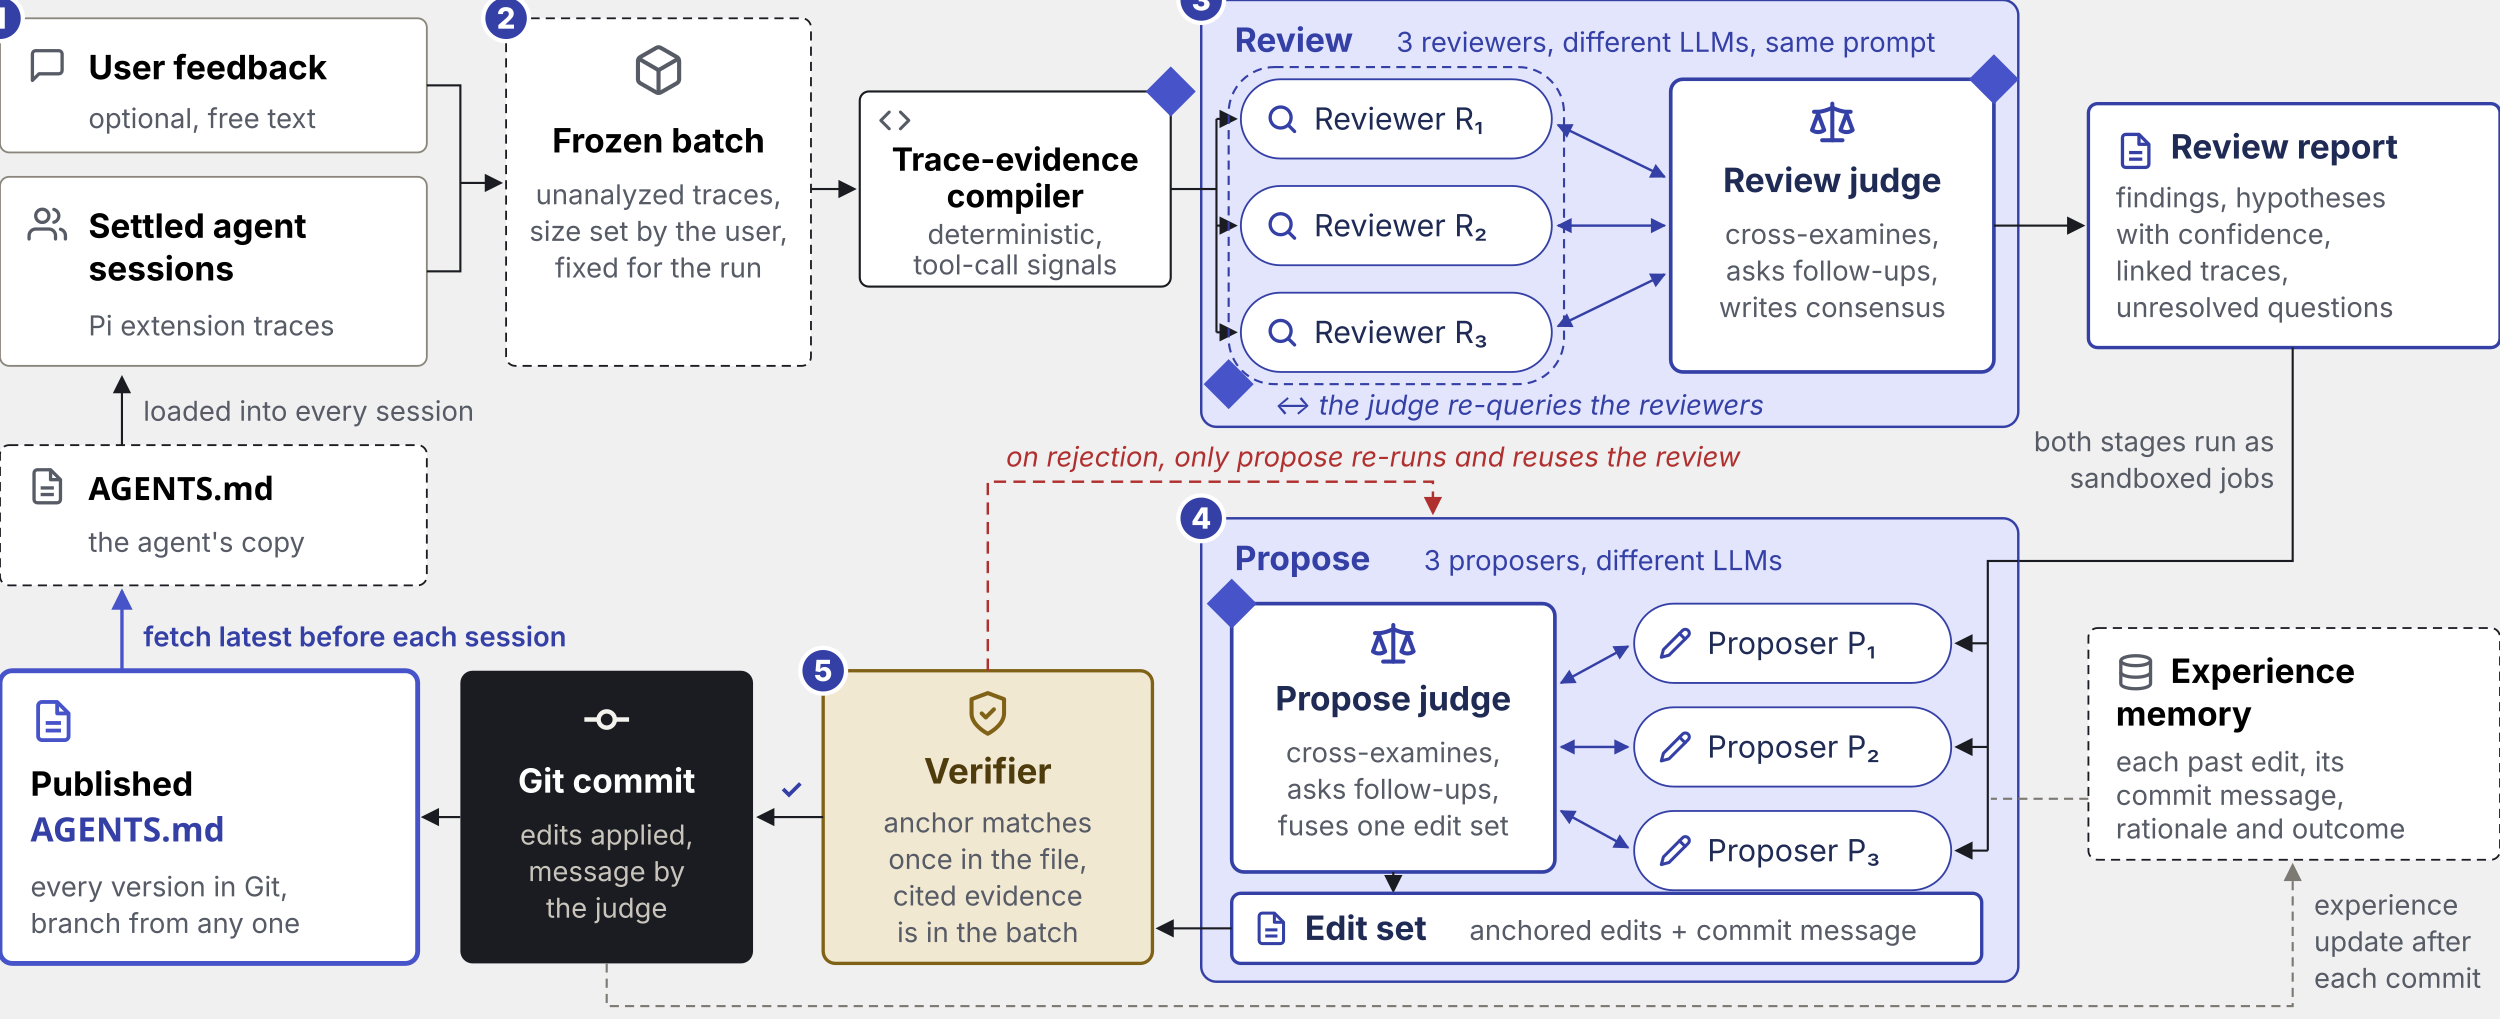
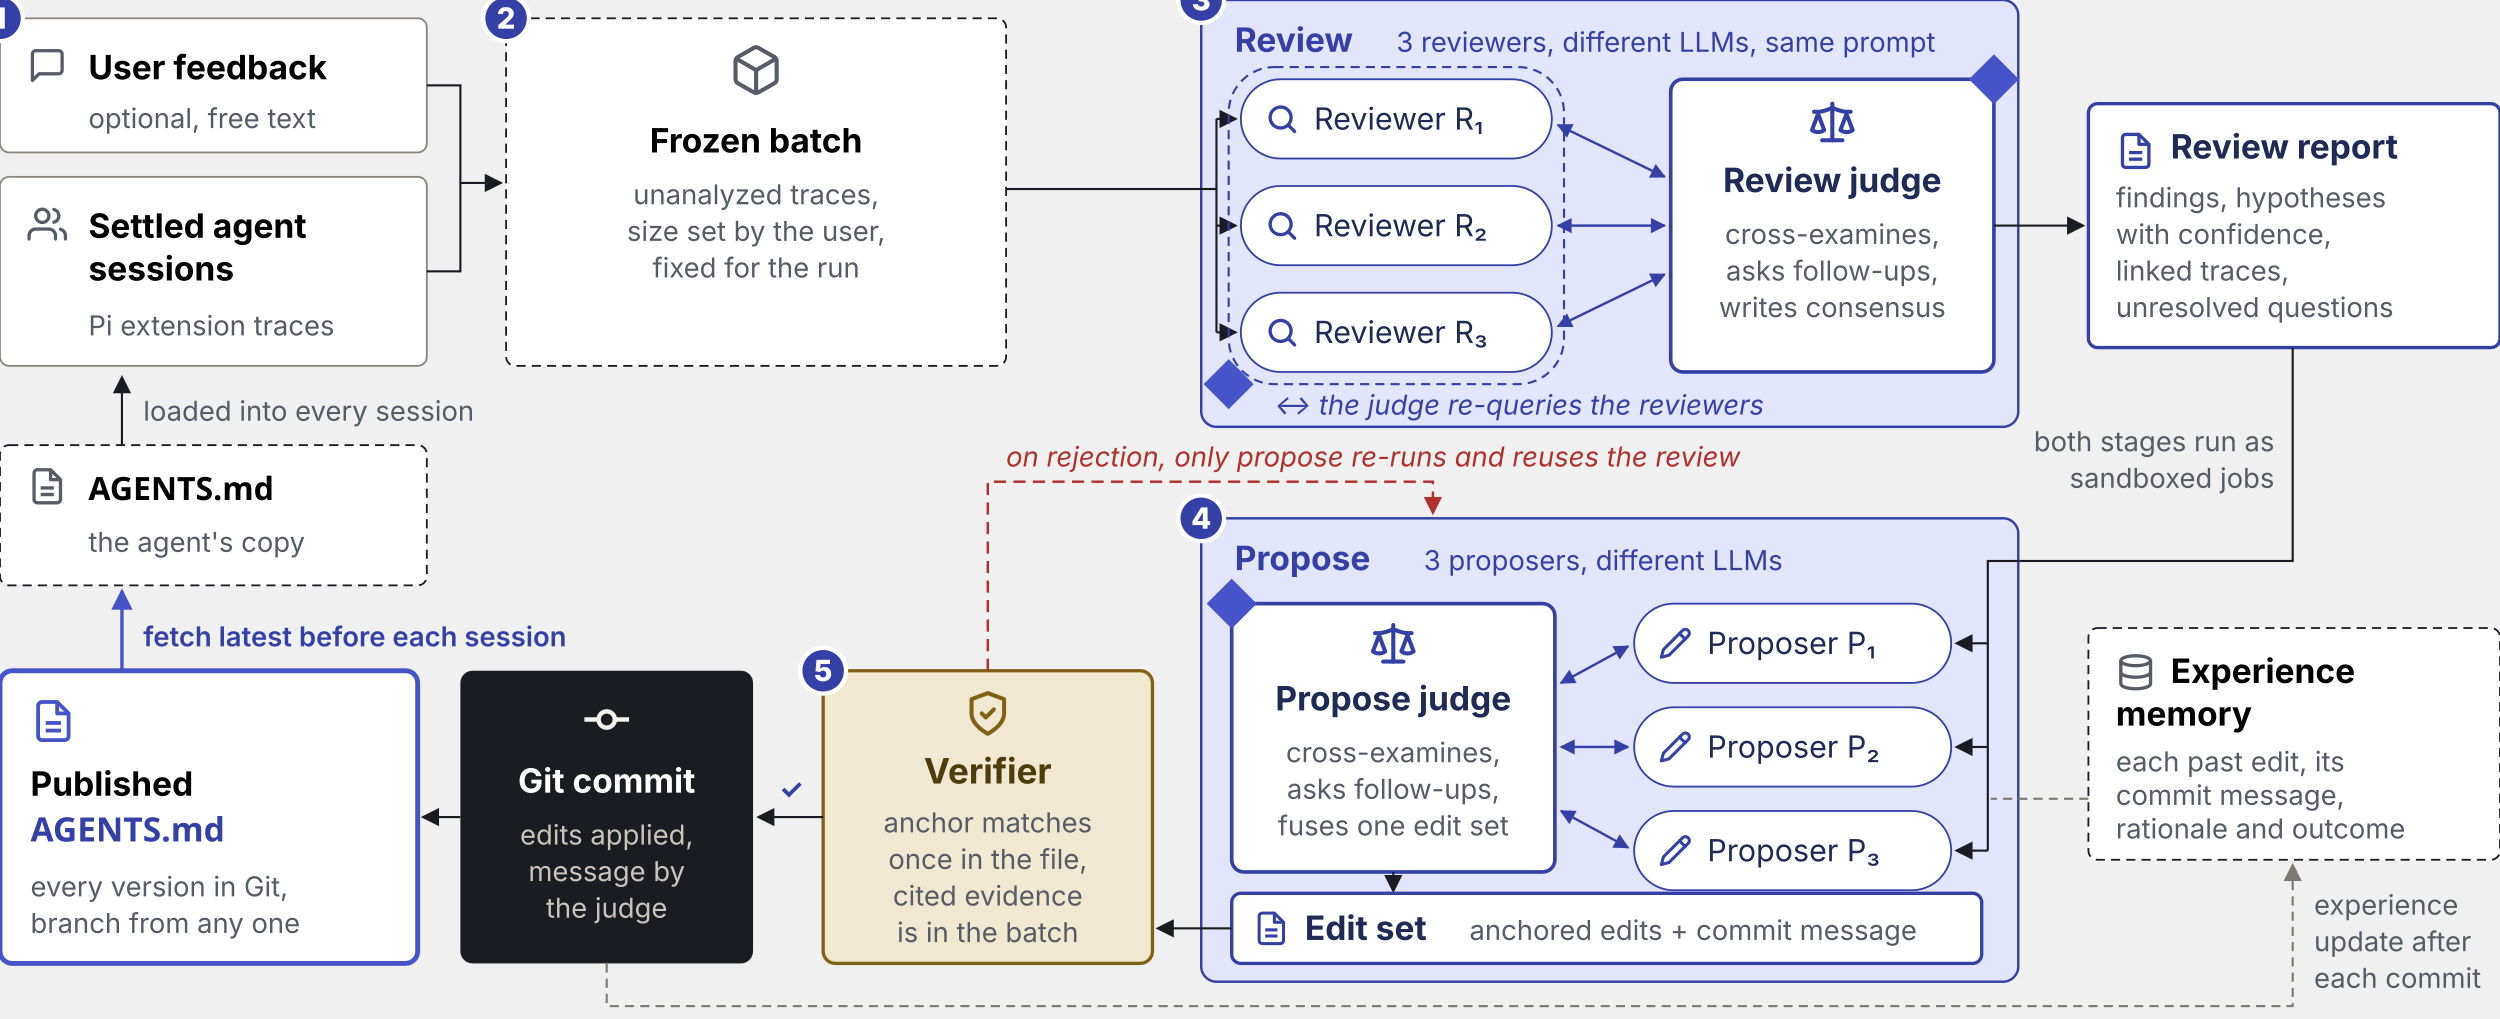
<svg viewBox="0 0 820 334" font-family="Inter" aria-label="Hone architecture">
  <defs>
    <marker id="a-ink" markerWidth="6" markerHeight="6" refX="5" refY="3" orient="auto" markerUnits="userSpaceOnUse" viewBox="0 0 6 6">
      <path d="M0,0 L6,3 L0,6 z" fill="#1a1c21" />
    </marker>
    <marker id="a-rev" markerWidth="5" markerHeight="5" refX="4.5" refY="2.5" orient="auto-start-reverse" markerUnits="userSpaceOnUse" viewBox="0 0 5 5">
      <path d="M0,0 L5,2.5 L0,5 z" fill="#3540a6" />
    </marker>
    <marker id="a-pro" markerWidth="5" markerHeight="5" refX="4.5" refY="2.5" orient="auto-start-reverse" markerUnits="userSpaceOnUse" viewBox="0 0 5 5">
      <path d="M0,0 L5,2.5 L0,5 z" fill="#3540a6" />
    </marker>
    <marker id="a-gray" markerWidth="6" markerHeight="6" refX="5" refY="3" orient="auto" markerUnits="userSpaceOnUse" viewBox="0 0 6 6">
      <path d="M0,0 L6,3 L0,6 z" fill="#7d7a73" />
    </marker>
    <marker id="a-rej" markerWidth="6" markerHeight="6" refX="5" refY="3" orient="auto" markerUnits="userSpaceOnUse" viewBox="0 0 6 6">
      <path d="M0,0 L6,3 L0,6 z" fill="#b0302f" />
    </marker>
    <marker id="a-acc" markerWidth="7" markerHeight="7" refX="6" refY="3.5" orient="auto" markerUnits="userSpaceOnUse" viewBox="0 0 7 7">
      <path d="M0,0 L7,3.5 L0,7 z" fill="#4653c9" />
    </marker>
    <symbol id="i-msg" viewBox="0 0 24 24">
      <path d="M21 15a2 2 0 0 1-2 2H7l-4 4V5a2 2 0 0 1 2-2h14a2 2 0 0 1 2 2z" fill="none" stroke="currentColor" stroke-width="2" stroke-linejoin="round" />
    </symbol>
    <symbol id="i-users" viewBox="0 0 24 24">
      <g fill="none" stroke="currentColor" stroke-width="2" stroke-linecap="round">
        <path d="M17 21v-2a4 4 0 0 0-4-4H5a4 4 0 0 0-4 4v2" />
        <circle cx="9" cy="7" r="4" />
        <path d="M23 21v-2a4 4 0 0 0-3-3.87" />
        <path d="M16 3.13a4 4 0 0 1 0 7.75" />
      </g>
    </symbol>
    <symbol id="i-pkg" viewBox="0 0 24 24">
      <g fill="none" stroke="currentColor" stroke-width="1.8" stroke-linejoin="round">
        <path d="M21 16V8a2 2 0 0 0-1-1.73l-7-4a2 2 0 0 0-2 0l-7 4A2 2 0 0 0 3 8v8a2 2 0 0 0 1 1.73l7 4a2 2 0 0 0 2 0l7-4A2 2 0 0 0 21 16z" />
        <polyline points="3.27 6.96 12 12.01 20.73 6.96" />
        <line x1="12" y1="22.08" x2="12" y2="12" />
      </g>
    </symbol>
    <symbol id="i-file" viewBox="0 0 24 24">
      <g fill="none" stroke="currentColor" stroke-width="2" stroke-linejoin="round">
        <path d="M14 2H6a2 2 0 0 0-2 2v16a2 2 0 0 0 2 2h12a2 2 0 0 0 2-2V8z" />
        <polyline points="14 2 14 8 20 8" />
        <line x1="16" y1="13" x2="8" y2="13" />
        <line x1="16" y1="17" x2="8" y2="17" />
      </g>
    </symbol>
    <symbol id="i-db" viewBox="0 0 24 24">
      <g fill="none" stroke="currentColor" stroke-width="2">
        <ellipse cx="12" cy="5" rx="9" ry="3" />
        <path d="M3 5v14c0 1.66 4.03 3 9 3s9-1.34 9-3V5" />
        <path d="M3 12c0 1.66 4.03 3 9 3s9-1.34 9-3" />
      </g>
    </symbol>
    <symbol id="i-search" viewBox="0 0 24 24">
      <g fill="none" stroke="currentColor" stroke-width="2.4" stroke-linecap="round">
        <circle cx="11" cy="11" r="7.5" />
        <line x1="21" y1="21" x2="16.65" y2="16.65" />
      </g>
    </symbol>
    <symbol id="i-scale" viewBox="0 0 24 24">
      <g fill="none" stroke="currentColor" stroke-width="2" stroke-linecap="round" stroke-linejoin="round">
        <path d="m16 16 3-8 3 8c-.87.65-1.920 1-3 1s-2.13-.35-3-1Z" />
        <path d="m2 16 3-8 3 8c-.87.65-1.92 1-3 1s-2.13-.35-3-1Z" />
        <path d="M7 21h10" />
        <path d="M12 3v18" />
        <path d="M3 7h2c2 0 5-1 7-2 2 1 5 2 7 2h2" />
      </g>
    </symbol>
    <symbol id="i-pen" viewBox="0 0 24 24">
      <g fill="none" stroke="currentColor" stroke-width="2.2" stroke-linecap="round" stroke-linejoin="round">
        <path d="M17 3a2.85 2.83 0 1 1 4 4L7.5 20.5 2 22l1.5-5.5Z" />
        <path d="m15 5 4 4" />
      </g>
    </symbol>
    <symbol id="i-shield" viewBox="0 0 24 24">
      <g fill="none" stroke="currentColor" stroke-width="2" stroke-linecap="round" stroke-linejoin="round">
        <path d="M12 22s8-4 8-10V5l-8-3-8 3v7c0 6 8 10 8 10z" />
        <path d="m9 12 2 2 4-4" />
      </g>
    </symbol>
    <symbol id="i-git" viewBox="0 0 24 24">
      <g fill="none" stroke="currentColor" stroke-width="2.2">
        <circle cx="12" cy="12" r="4" />
        <line x1="1" y1="12" x2="8" y2="12" />
        <line x1="16" y1="12" x2="23" y2="12" />
      </g>
    </symbol>
    <symbol id="i-code" viewBox="0 0 24 24">
      <g fill="none" stroke="currentColor" stroke-width="2.2" stroke-linecap="round" stroke-linejoin="round">
        <polyline points="16 18 22 12 16 6" />
        <polyline points="8 6 2 12 8 18" />
      </g>
    </symbol>
    <g id="mine">
      <rect x="-5.8" y="-5.8" width="11.6" height="11.6" transform="rotate(45)" fill="#4653c9" />
    </g>
    <g id="stg">
      <circle r="7.5" fill="#3540a6" stroke="#ffffff" stroke-width="1.4" />
    </g>
  </defs>
  <rect x="0" y="6" width="140" height="44" rx="3" fill="#ffffff" stroke="#8b867c" stroke-width="0.6" />
  <use href="#i-msg" x="9" y="15" width="13" height="13" style="color:#565b66" />
  <text x="29" y="26" font-size="11" font-weight="700">User feedback</text>
  <text x="29" y="42" font-size="9" fill="#565b66">optional, free text</text>
  <rect x="0" y="58" width="140" height="62" rx="3" fill="#ffffff" stroke="#8b867c" stroke-width="0.6" />
  <use href="#i-users" x="9" y="67" width="13" height="13" style="color:#565b66" />
  <text x="29" y="78" font-size="11" font-weight="700">Settled agent</text>
  <text x="29" y="92" font-size="11" font-weight="700">sessions</text>
  <text x="29" y="110" font-size="9" fill="#565b66">Pi extension traces</text>
  <path d="M140 28 H151 V89 H140" fill="none" stroke="#1a1c21" stroke-width="0.7" />
  <line x1="151" y1="60" x2="164" y2="60" stroke="#1a1c21" stroke-width="0.7" marker-end="url(#a-ink)" />
-   <rect x="166" y="6" width="100" height="114" rx="3" fill="#ffffff" stroke="#1a1c21" stroke-width="0.6" stroke-dasharray="3 2" />
-   <use href="#i-pkg" x="207" y="14" width="18" height="18" style="color:#565b66" />
-   <text x="216" y="50" font-size="11" font-weight="700" text-anchor="middle">Frozen batch</text>
-   <text x="216" y="67" font-size="9" fill="#565b66" text-anchor="middle">unanalyzed traces,</text>
-   <text x="216" y="79" font-size="9" fill="#565b66" text-anchor="middle">size set by the user,</text>
-   <text x="216" y="91" font-size="9" fill="#565b66" text-anchor="middle">fixed for the run</text>
-   <line x1="266" y1="62" x2="280" y2="62" stroke="#1a1c21" stroke-width="0.7" marker-end="url(#a-ink)" />
-   <rect x="282" y="30" width="102" height="64" rx="3" fill="#ffffff" stroke="#1a1c21" stroke-width="0.7" />
-   <use href="#i-code" x="288" y="34" width="11" height="11" style="color:#565b66" />
-   <text x="333" y="56" font-size="10.5" font-weight="700" text-anchor="middle">Trace-evidence</text>
-   <text x="333" y="68" font-size="10.5" font-weight="700" text-anchor="middle">compiler</text>
-   <text x="333" y="80" font-size="9" fill="#565b66" text-anchor="middle">deterministic,</text>
-   <text x="333" y="90" font-size="9" fill="#565b66" text-anchor="middle">tool-call signals</text>
-   <use href="#mine" x="384" y="30" />
+   <rect x="166" y="6" width="164" height="114" rx="3" fill="#ffffff" stroke="#1a1c21" stroke-width="0.6" stroke-dasharray="3 2" />
+   <use href="#i-pkg" x="239" y="14" width="18" height="18" style="color:#565b66" />
+   <text x="248" y="50" font-size="11" font-weight="700" text-anchor="middle">Frozen batch</text>
+   <text x="248" y="67" font-size="9" fill="#565b66" text-anchor="middle">unanalyzed traces,</text>
+   <text x="248" y="79" font-size="9" fill="#565b66" text-anchor="middle">size set by the user,</text>
+   <text x="248" y="91" font-size="9" fill="#565b66" text-anchor="middle">fixed for the run</text>
  <rect x="394" y="0" width="268" height="140" rx="5" fill="#e2e5fb" stroke="#3540a6" stroke-width="0.8" />
  <text x="405" y="17" font-size="11" font-weight="700" fill="#3540a6">Review</text>
  <text x="458" y="17" font-size="9" fill="#3540a6">3 reviewers, different LLMs, same prompt</text>
-   <line x1="384" y1="62" x2="399" y2="62" stroke="#1a1c21" stroke-width="0.7" />
+   <line x1="330" y1="62" x2="399" y2="62" stroke="#1a1c21" stroke-width="0.7" />
  <path d="M399 39 V109" fill="none" stroke="#1a1c21" stroke-width="0.7" />
  <line x1="399" y1="39" x2="405" y2="39" stroke="#1a1c21" stroke-width="0.7" marker-end="url(#a-ink)" />
  <line x1="399" y1="74" x2="405" y2="74" stroke="#1a1c21" stroke-width="0.7" marker-end="url(#a-ink)" />
  <line x1="399" y1="109" x2="405" y2="109" stroke="#1a1c21" stroke-width="0.7" marker-end="url(#a-ink)" />
  <g font-size="10">
    <rect x="407" y="26" width="102" height="26" rx="13" fill="#fff" stroke="#3540a6" stroke-width="0.6" />
    <use href="#i-search" x="415" y="33.5" width="11" height="11" style="color:#3540a6" />
    <text x="431" y="42.5" fill="#1f2b55">Reviewer R₁</text>
    <rect x="407" y="61" width="102" height="26" rx="13" fill="#fff" stroke="#3540a6" stroke-width="0.6" />
    <use href="#i-search" x="415" y="68.5" width="11" height="11" style="color:#3540a6" />
    <text x="431" y="77.5" fill="#1f2b55">Reviewer R₂</text>
    <rect x="407" y="96" width="102" height="26" rx="13" fill="#fff" stroke="#3540a6" stroke-width="0.6" />
    <use href="#i-search" x="415" y="103.5" width="11" height="11" style="color:#3540a6" />
    <text x="431" y="112.5" fill="#1f2b55">Reviewer R₃</text>
  </g>
  <rect x="403" y="22" width="110" height="104" rx="15" fill="none" stroke="#3540a6" stroke-width="0.7" stroke-dasharray="3 2" />
  <use href="#mine" x="403" y="126" />
  <g stroke="#3540a6" stroke-width="0.8" fill="none" marker-start="url(#a-rev)" marker-end="url(#a-rev)">
    <line x1="511" y1="41" x2="546" y2="58" />
    <line x1="511" y1="74" x2="546" y2="74" />
    <line x1="511" y1="107" x2="546" y2="90" />
  </g>
  <rect x="548" y="26" width="106" height="96" rx="4" fill="#fff" stroke="#3540a6" stroke-width="1.2" />
  <use href="#i-scale" x="593" y="32" width="16" height="16" style="color:#3540a6" />
  <text x="601" y="63" font-size="11" font-weight="700" text-anchor="middle" fill="#1f2b55">Review judge</text>
  <text x="601" y="80" font-size="9" text-anchor="middle" fill="#565b66">cross-examines,</text>
  <text x="601" y="92" font-size="9" text-anchor="middle" fill="#565b66">asks follow-ups,</text>
  <text x="601" y="104" font-size="9" text-anchor="middle" fill="#565b66">writes consensus</text>
  <use href="#mine" x="654" y="26" />
  <text x="418" y="136" font-size="9" font-style="italic" fill="#3540a6">↔ the judge re-queries the reviewers</text>
  <line x1="654" y1="74" x2="683" y2="74" stroke="#1a1c21" stroke-width="0.7" marker-end="url(#a-ink)" />
  <rect x="685" y="34" width="135" height="80" rx="3" fill="#fff" stroke="#3540a6" stroke-width="1.1" />
  <use href="#i-file" x="694" y="43" width="13" height="13" style="color:#3540a6" />
  <text x="712" y="52" font-size="11" font-weight="700" fill="#1f2b55">Review report</text>
  <text x="694" y="68" font-size="9" fill="#565b66">findings, hypotheses</text>
  <text x="694" y="80" font-size="9" fill="#565b66">with confidence,</text>
  <text x="694" y="92" font-size="9" fill="#565b66">linked traces,</text>
  <text x="694" y="104" font-size="9" fill="#565b66">unresolved questions</text>
  <text x="746" y="148" font-size="9" fill="#565b66" text-anchor="end">both stages run as</text>
  <text x="746" y="160" font-size="9" fill="#565b66" text-anchor="end">sandboxed jobs</text>
  <path d="M752 114 V184 H652 V279" fill="none" stroke="#1a1c21" stroke-width="0.7" />
  <rect x="394" y="170" width="268" height="152" rx="5" fill="#e2e5fb" stroke="#3540a6" stroke-width="0.8" />
  <path d="M662 184 H652 V279" fill="none" stroke="#1a1c21" stroke-width="0.7" />
  <line x1="652" y1="211" x2="642" y2="211" stroke="#1a1c21" stroke-width="0.7" marker-end="url(#a-ink)" />
  <line x1="652" y1="245" x2="642" y2="245" stroke="#1a1c21" stroke-width="0.7" marker-end="url(#a-ink)" />
  <line x1="652" y1="279" x2="642" y2="279" stroke="#1a1c21" stroke-width="0.7" marker-end="url(#a-ink)" />
  <text x="405" y="187" font-size="11" font-weight="700" fill="#3540a6">Propose</text>
  <text x="467" y="187" font-size="9" fill="#3540a6">3 proposers, different LLMs</text>
  <g font-size="10">
    <rect x="536" y="198" width="104" height="26" rx="13" fill="#fff" stroke="#3540a6" stroke-width="0.6" />
    <use href="#i-pen" x="544" y="205.5" width="11" height="11" style="color:#3540a6" />
    <text x="560" y="214.5" fill="#1f2b55">Proposer P₁</text>
    <rect x="536" y="232" width="104" height="26" rx="13" fill="#fff" stroke="#3540a6" stroke-width="0.6" />
    <use href="#i-pen" x="544" y="239.5" width="11" height="11" style="color:#3540a6" />
    <text x="560" y="248.5" fill="#1f2b55">Proposer P₂</text>
    <rect x="536" y="266" width="104" height="26" rx="13" fill="#fff" stroke="#3540a6" stroke-width="0.6" />
    <use href="#i-pen" x="544" y="273.5" width="11" height="11" style="color:#3540a6" />
    <text x="560" y="282.5" fill="#1f2b55">Proposer P₃</text>
  </g>
  <g stroke="#3540a6" stroke-width="0.8" fill="none" marker-start="url(#a-pro)" marker-end="url(#a-pro)">
    <line x1="534" y1="212" x2="512" y2="224" />
    <line x1="534" y1="245" x2="512" y2="245" />
    <line x1="534" y1="278" x2="512" y2="266" />
  </g>
  <rect x="404" y="198" width="106" height="88" rx="4" fill="#fff" stroke="#3540a6" stroke-width="1.2" />
  <use href="#i-scale" x="449" y="203" width="16" height="16" style="color:#3540a6" />
  <text x="457" y="233" font-size="11" font-weight="700" text-anchor="middle" fill="#1f2b55">Propose judge</text>
  <text x="457" y="250" font-size="9" text-anchor="middle" fill="#565b66">cross-examines,</text>
  <text x="457" y="262" font-size="9" text-anchor="middle" fill="#565b66">asks follow-ups,</text>
  <text x="457" y="274" font-size="9" text-anchor="middle" fill="#565b66">fuses one edit set</text>
  <use href="#mine" x="404" y="198" />
  <line x1="457" y1="286" x2="457" y2="292" stroke="#1a1c21" stroke-width="0.7" marker-end="url(#a-ink)" />
  <rect x="404" y="293" width="246" height="23" rx="3" fill="#fff" stroke="#3540a6" stroke-width="1.1" />
  <use href="#i-file" x="411" y="298.5" width="12" height="12" style="color:#3540a6" />
  <text x="428" y="308.3" font-size="11" font-weight="700" fill="#1f2b55">Edit set</text>
  <text x="482" y="308.3" font-size="9" fill="#565b66">anchored edits + commit message</text>
  <rect x="685" y="206" width="135" height="76" rx="3" fill="#ffffff" stroke="#1a1c21" stroke-width="0.6" stroke-dasharray="3 2" />
  <use href="#i-db" x="694" y="214" width="13" height="13" style="color:#565b66" />
  <text x="712" y="224" font-size="11" font-weight="700">Experience</text>
  <text x="694" y="238" font-size="11" font-weight="700">memory</text>
  <text x="694" y="253" font-size="9" fill="#565b66">each past edit, its</text>
  <text x="694" y="264" font-size="9" fill="#565b66">commit message,</text>
  <text x="694" y="275" font-size="9" fill="#565b66">rationale and outcome</text>
  <line x1="685" y1="262" x2="653" y2="262" stroke="#7d7a73" stroke-width="0.7" stroke-dasharray="3 2" />
  <path d="M404 304.5 H380" fill="none" stroke="#1a1c21" stroke-width="0.7" marker-end="url(#a-ink)" />
  <rect x="270" y="220" width="108" height="96" rx="4" fill="#f1e8d2" stroke="#806217" stroke-width="1.1" />
  <use href="#i-shield" x="316" y="226" width="16" height="16" style="color:#806217" />
  <text x="324" y="257" font-size="11.5" font-weight="700" text-anchor="middle" fill="#4f3c0c">Verifier</text>
  <text x="324" y="273" font-size="9" text-anchor="middle" fill="#565b66">anchor matches</text>
  <text x="324" y="285" font-size="9" text-anchor="middle" fill="#565b66">once in the file,</text>
  <text x="324" y="297" font-size="9" text-anchor="middle" fill="#565b66">cited evidence</text>
  <text x="324" y="309" font-size="9" text-anchor="middle" fill="#565b66">is in the batch</text>
  <path d="M324 220 V158 H470 V168" fill="none" stroke="#b0302f" stroke-width="0.8" stroke-dasharray="4 2.4" marker-end="url(#a-rej)" />
  <text x="330" y="153" font-size="9" font-style="italic" fill="#b0302f">on rejection, only propose re-runs and reuses the review</text>
  <line x1="270" y1="268" x2="249" y2="268" stroke="#1a1c21" stroke-width="0.7" marker-end="url(#a-ink)" />
  <text x="259.5" y="262" font-size="9" font-weight="700" fill="#3540a6" text-anchor="middle">✓</text>
  <rect x="151" y="220" width="96" height="96" rx="4" fill="#1a1c21" />
  <use href="#i-git" x="191" y="228" width="16" height="16" style="color:#f4f2ed" />
  <text x="199" y="260" font-size="11" font-weight="700" text-anchor="middle" fill="#fff">Git commit</text>
  <text x="199" y="277" font-size="9" text-anchor="middle" fill="#c9c5bc">edits applied,</text>
  <text x="199" y="289" font-size="9" text-anchor="middle" fill="#c9c5bc">message by</text>
  <text x="199" y="301" font-size="9" text-anchor="middle" fill="#c9c5bc">the judge</text>
  <line x1="151" y1="268" x2="139" y2="268" stroke="#1a1c21" stroke-width="0.7" marker-end="url(#a-ink)" />
  <rect x="0" y="220" width="137" height="96" rx="4" fill="#fff" stroke="#4653c9" stroke-width="1.6" />
  <use href="#i-file" x="10" y="229" width="15" height="15" style="color:#4653c9" />
  <text x="10" y="261" font-size="11" font-weight="700">Published</text>
  <text x="10" y="276" font-family="JetBrains Mono" font-size="11" font-weight="700" fill="#3540a6">AGENTS.md</text>
  <text x="10" y="294" font-size="9" fill="#565b66">every version in Git,</text>
  <text x="10" y="306" font-size="9" fill="#565b66">branch from any one</text>
  <line x1="40" y1="220" x2="40" y2="194" stroke="#4653c9" stroke-width="1.1" marker-end="url(#a-acc)" />
  <text x="47" y="212" font-size="9" fill="#3540a6" font-weight="600">fetch latest before each session</text>
  <rect x="0" y="146" width="140" height="46" rx="3" fill="#ffffff" stroke="#1a1c21" stroke-width="0.6" stroke-dasharray="3 2" />
  <use href="#i-file" x="9" y="153" width="13" height="13" style="color:#565b66" />
  <text x="29" y="164" font-family="JetBrains Mono" font-size="10.5" font-weight="700">AGENTS.md</text>
  <text x="29" y="181" font-size="9" fill="#565b66">the agent's copy</text>
  <line x1="40" y1="146" x2="40" y2="124" stroke="#1a1c21" stroke-width="0.7" marker-end="url(#a-ink)" />
  <text x="47" y="138" font-size="9" fill="#565b66">loaded into every session</text>
  <path d="M199 316 V330 H752 V284" fill="none" stroke="#7d7a73" stroke-width="0.7" stroke-dasharray="3 2" marker-end="url(#a-gray)" />
  <text x="759" y="300" font-size="9" fill="#565b66">experience</text>
  <text x="759" y="312" font-size="9" fill="#565b66">update after</text>
  <text x="759" y="324" font-size="9" fill="#565b66">each commit</text>
  <use href="#stg" x="0" y="6" />
  <text x="0" y="9.4" font-size="9.6" font-weight="800" fill="#fff" text-anchor="middle">1</text>
  <use href="#stg" x="166" y="6" />
  <text x="166" y="9.4" font-size="9.6" font-weight="800" fill="#fff" text-anchor="middle">2</text>
  <use href="#stg" x="394" y="0" />
  <text x="394" y="3.4" font-size="9.6" font-weight="800" fill="#fff" text-anchor="middle">3</text>
  <use href="#stg" x="394" y="170" />
  <text x="394" y="173.4" font-size="9.6" font-weight="800" fill="#fff" text-anchor="middle">4</text>
  <use href="#stg" x="270" y="220" />
  <text x="270" y="223.4" font-size="9.6" font-weight="800" fill="#fff" text-anchor="middle">5</text>
</svg>
